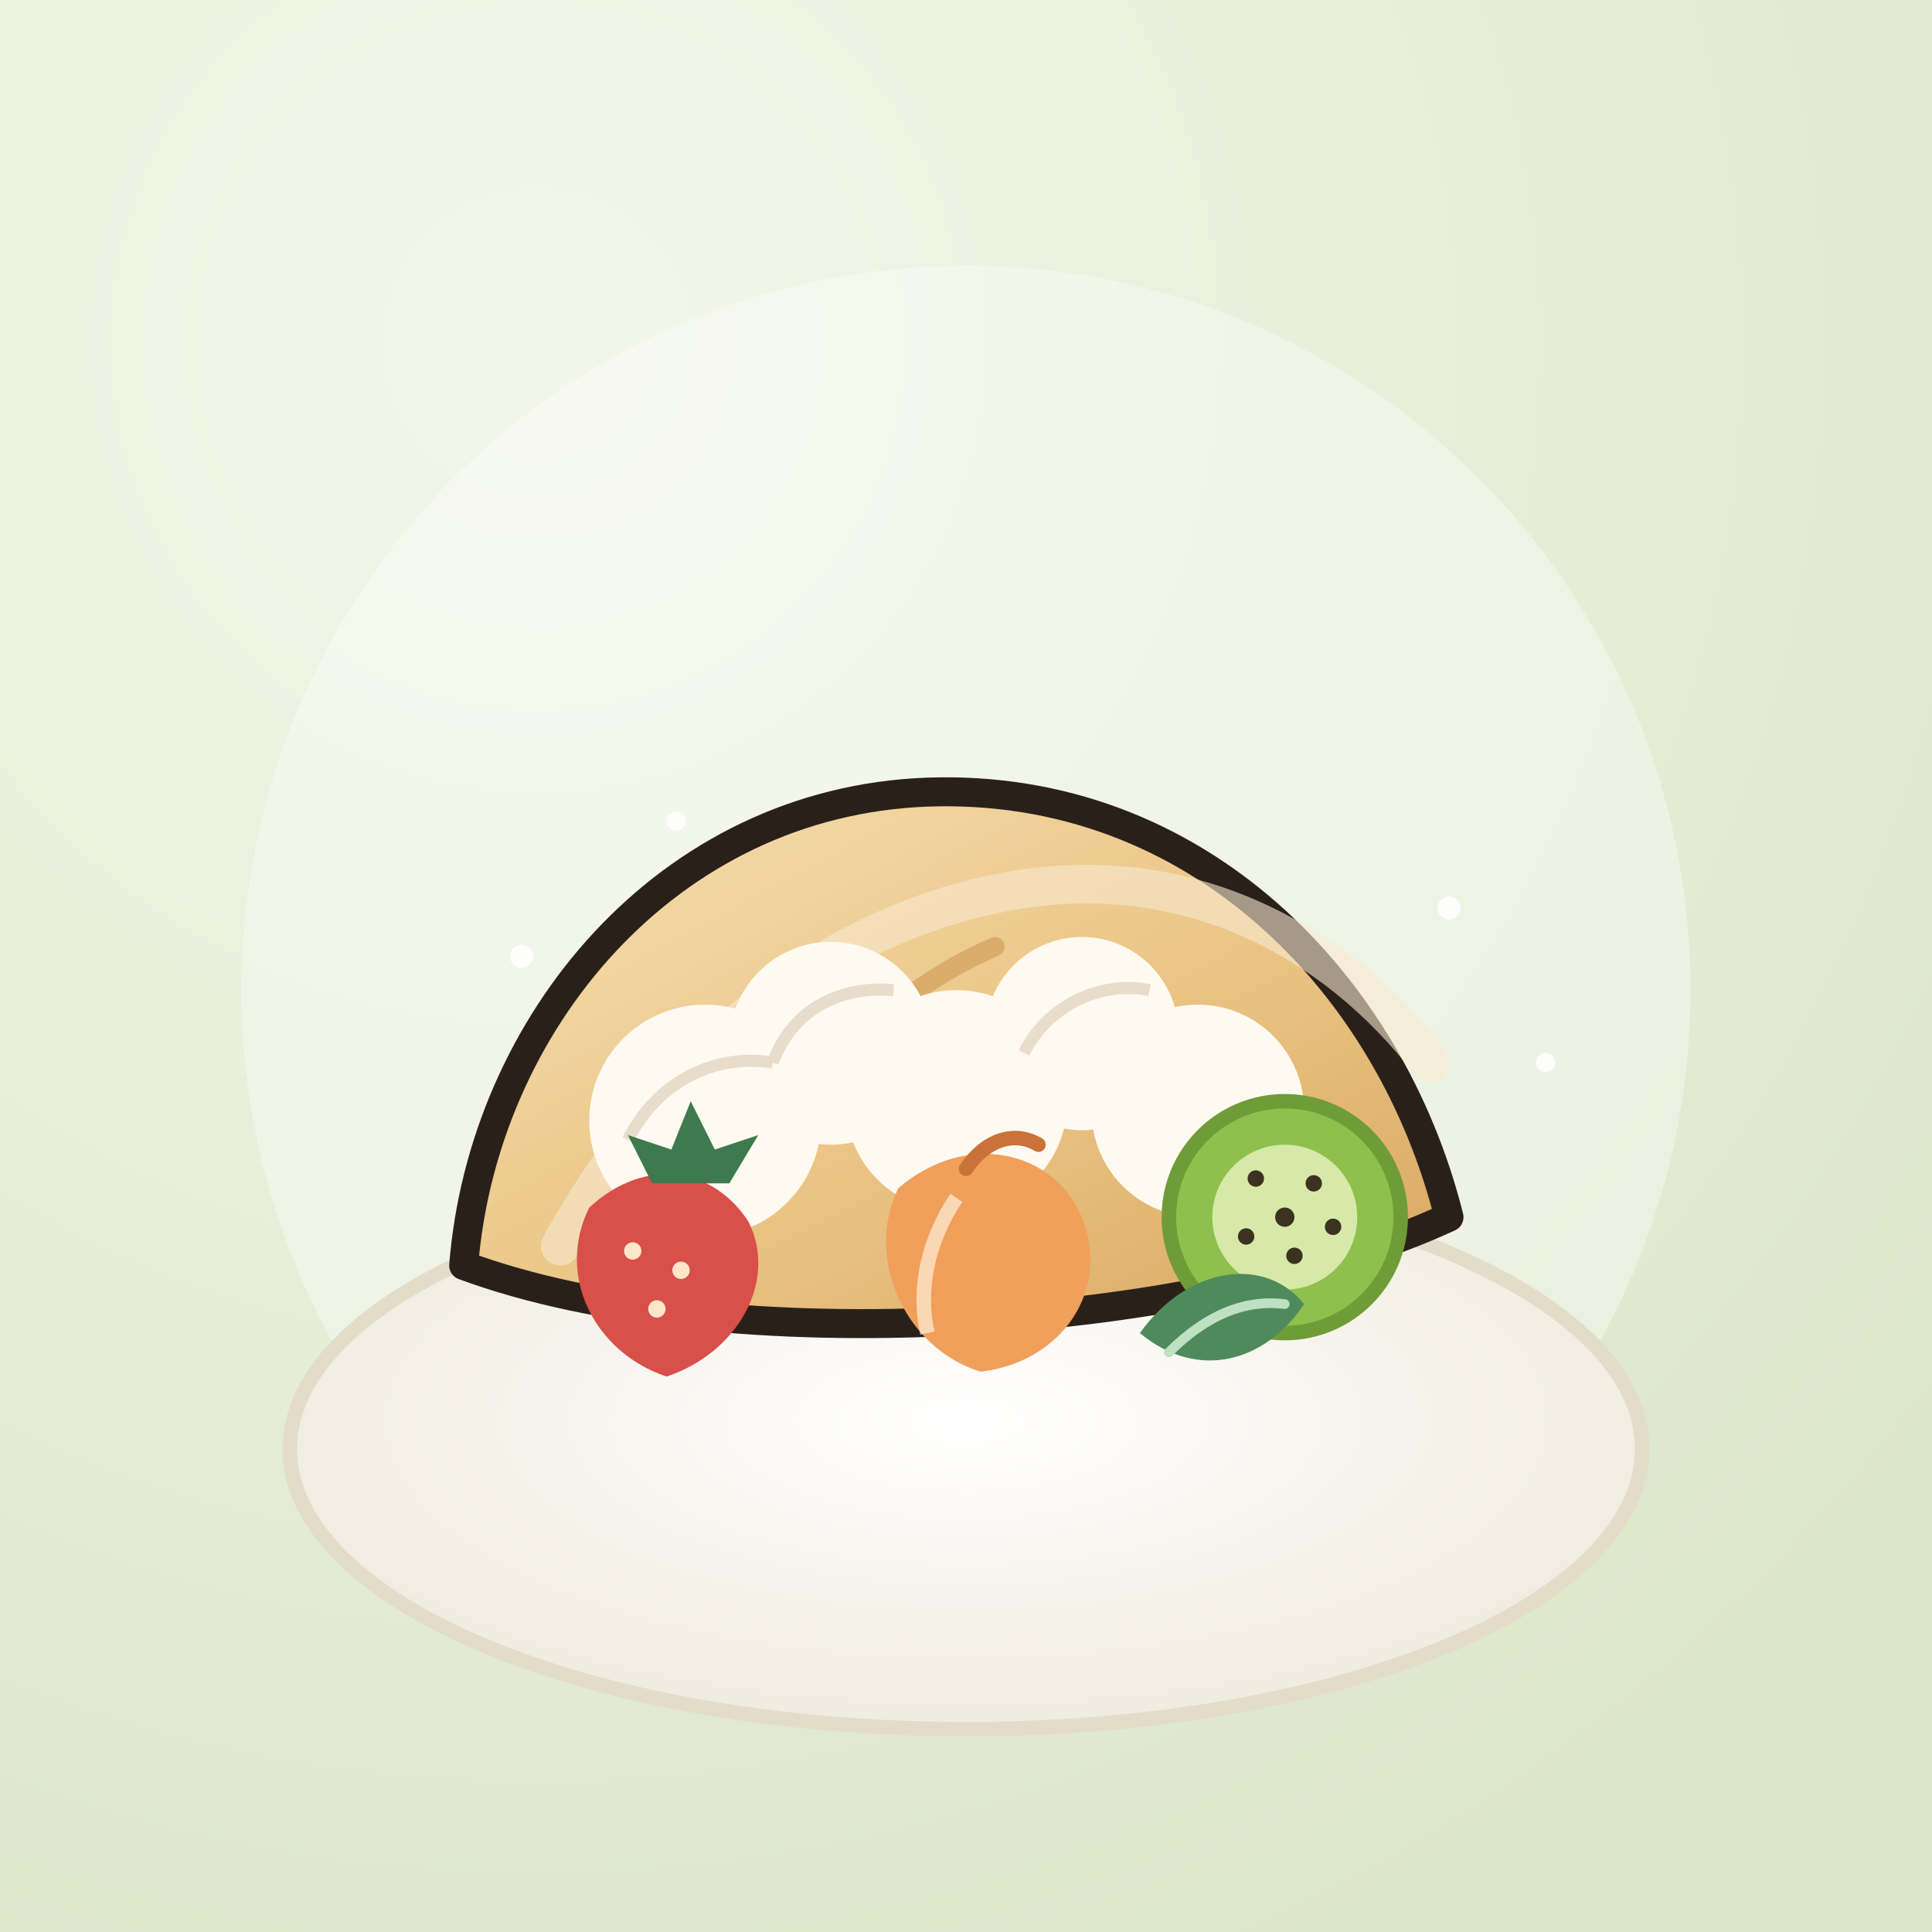
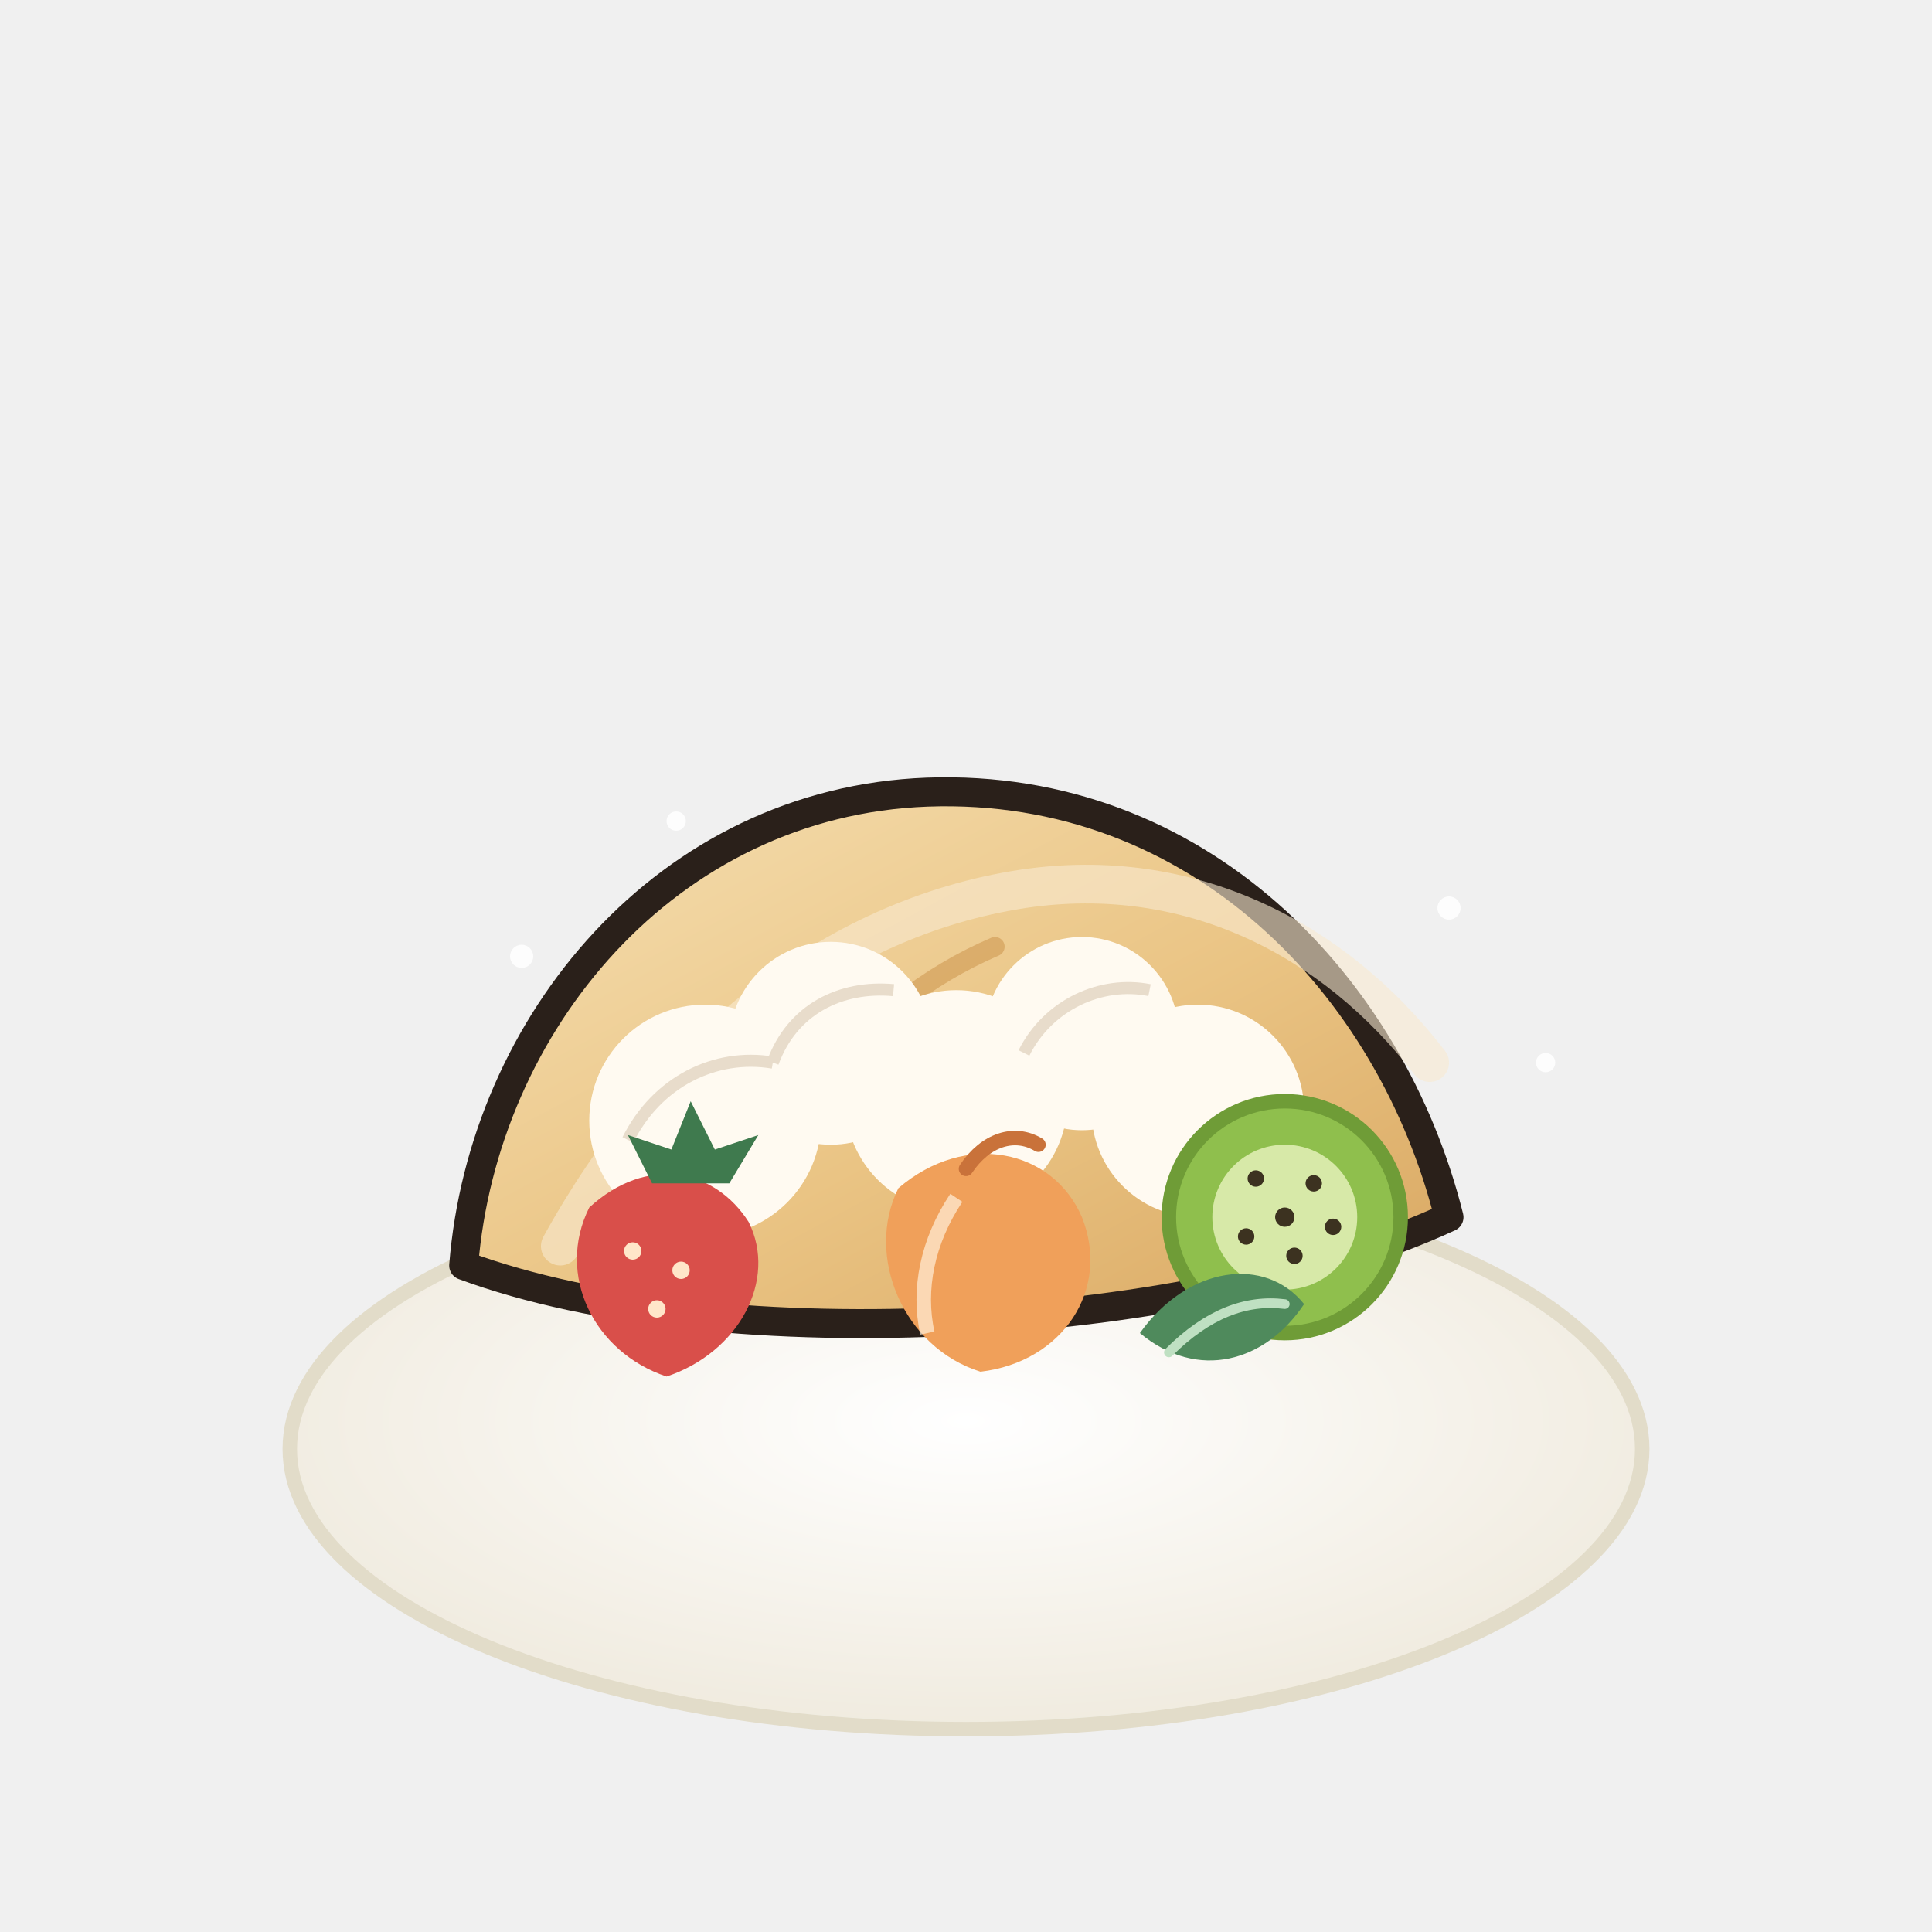
<svg xmlns="http://www.w3.org/2000/svg" viewBox="0 0 400 400" width="400" height="400" role="img" aria-label="Crepa de fruta con fresa, kiwi y durazno">
  <defs>
    <radialGradient id="bg2" cx="28%" cy="18%" r="92%">
      <stop offset="0" stop-color="#f3f7ea" />
      <stop offset="1" stop-color="#dce6c8" />
    </radialGradient>
    <linearGradient id="crepe2" x1="0" y1="0" x2="1" y2="1">
      <stop offset="0" stop-color="#f6e0b3" />
      <stop offset=".55" stop-color="#eac484" />
      <stop offset="1" stop-color="#d8a660" />
    </linearGradient>
    <radialGradient id="plate2" cx="50%" cy="45%" r="55%">
      <stop offset="0" stop-color="#ffffff" />
      <stop offset="1" stop-color="#f0ebdf" />
    </radialGradient>
  </defs>
-   <rect width="400" height="400" fill="url(#bg2)" />
-   <circle cx="200" cy="205" r="150" fill="#ffffff" opacity=".35" />
  <ellipse cx="200" cy="318" rx="132" ry="22" fill="#2a201a" opacity=".13" />
  <ellipse cx="200" cy="300" rx="140" ry="58" fill="url(#plate2)" />
  <ellipse cx="200" cy="300" rx="140" ry="58" fill="none" stroke="#e2dcc9" stroke-width="3" />
  <path d="M96 262c4-50 42-96 96-98 56-2 96 40 108 88-52 24-150 30-204 10z" fill="url(#crepe2)" stroke="#2a201a" stroke-width="6" stroke-linejoin="round" />
  <path d="M116 258c22-40 56-68 96-74 34-5 64 10 84 36" fill="none" stroke="#f8ead0" stroke-width="8" opacity=".6" stroke-linecap="round" />
  <path d="M148 268c10-34 30-60 58-72M196 274c2-34 14-60 34-76" fill="none" stroke="#c98f45" stroke-width="4" opacity=".5" stroke-linecap="round" />
  <g fill="#fffaf1">
    <circle cx="146" cy="232" r="24" />
    <circle cx="172" cy="216" r="21" />
    <circle cx="198" cy="228" r="23" />
    <circle cx="224" cy="214" r="20" />
    <circle cx="248" cy="230" r="22" />
  </g>
  <g fill="none" stroke="#e8dccb" stroke-width="2.5">
    <path d="M130 236c6-12 18-18 30-16" />
    <path d="M160 220c4-11 14-16 25-15" />
    <path d="M212 218c5-10 16-15 26-13" />
  </g>
  <path d="M122 250c12-11 26-8 33 3 6 12-2 27-17 32-15-5-23-21-16-35z" fill="#d94f4a" />
  <path d="M135 245l-5-10 9 3 4-10 5 10 9-3-6 10" fill="#3f7a4e" />
  <circle cx="131" cy="259" r="1.8" fill="#ffe6c9" />
  <circle cx="141" cy="263" r="1.8" fill="#ffe6c9" />
  <circle cx="136" cy="271" r="1.8" fill="#ffe6c9" />
  <circle cx="266" cy="252" r="24" fill="#8fbf4d" stroke="#6f9c37" stroke-width="3" />
  <circle cx="266" cy="252" r="15" fill="#d7e9a8" />
  <g fill="#3c3220">
    <circle cx="260" cy="244" r="1.7" />
    <circle cx="272" cy="245" r="1.7" />
    <circle cx="276" cy="254" r="1.7" />
    <circle cx="268" cy="260" r="1.7" />
    <circle cx="258" cy="256" r="1.7" />
    <circle cx="266" cy="252" r="2" />
  </g>
  <path d="M186 246c14-12 32-8 38 6 6 15-4 30-21 32-16-5-24-24-17-38z" fill="#f0a05a" />
  <path d="M200 242c4-6 10-8 15-5" fill="none" stroke="#c9723a" stroke-width="3" stroke-linecap="round" />
  <path d="M198 248c-6 9-8 19-6 28" fill="none" stroke="#fff0da" stroke-width="3" opacity=".7" />
  <path d="M236 276c10-14 26-16 34-6-8 12-22 16-34 6z" fill="#4f8a5c" />
  <path d="M242 280c8-8 16-11 24-10" fill="none" stroke="#bfe0c2" stroke-width="2" stroke-linecap="round" />
  <g fill="#ffffff" opacity=".85">
    <circle cx="108" cy="198" r="2.4" />
    <circle cx="140" cy="170" r="2" />
    <circle cx="300" cy="188" r="2.4" />
    <circle cx="320" cy="220" r="2" />
  </g>
</svg>
